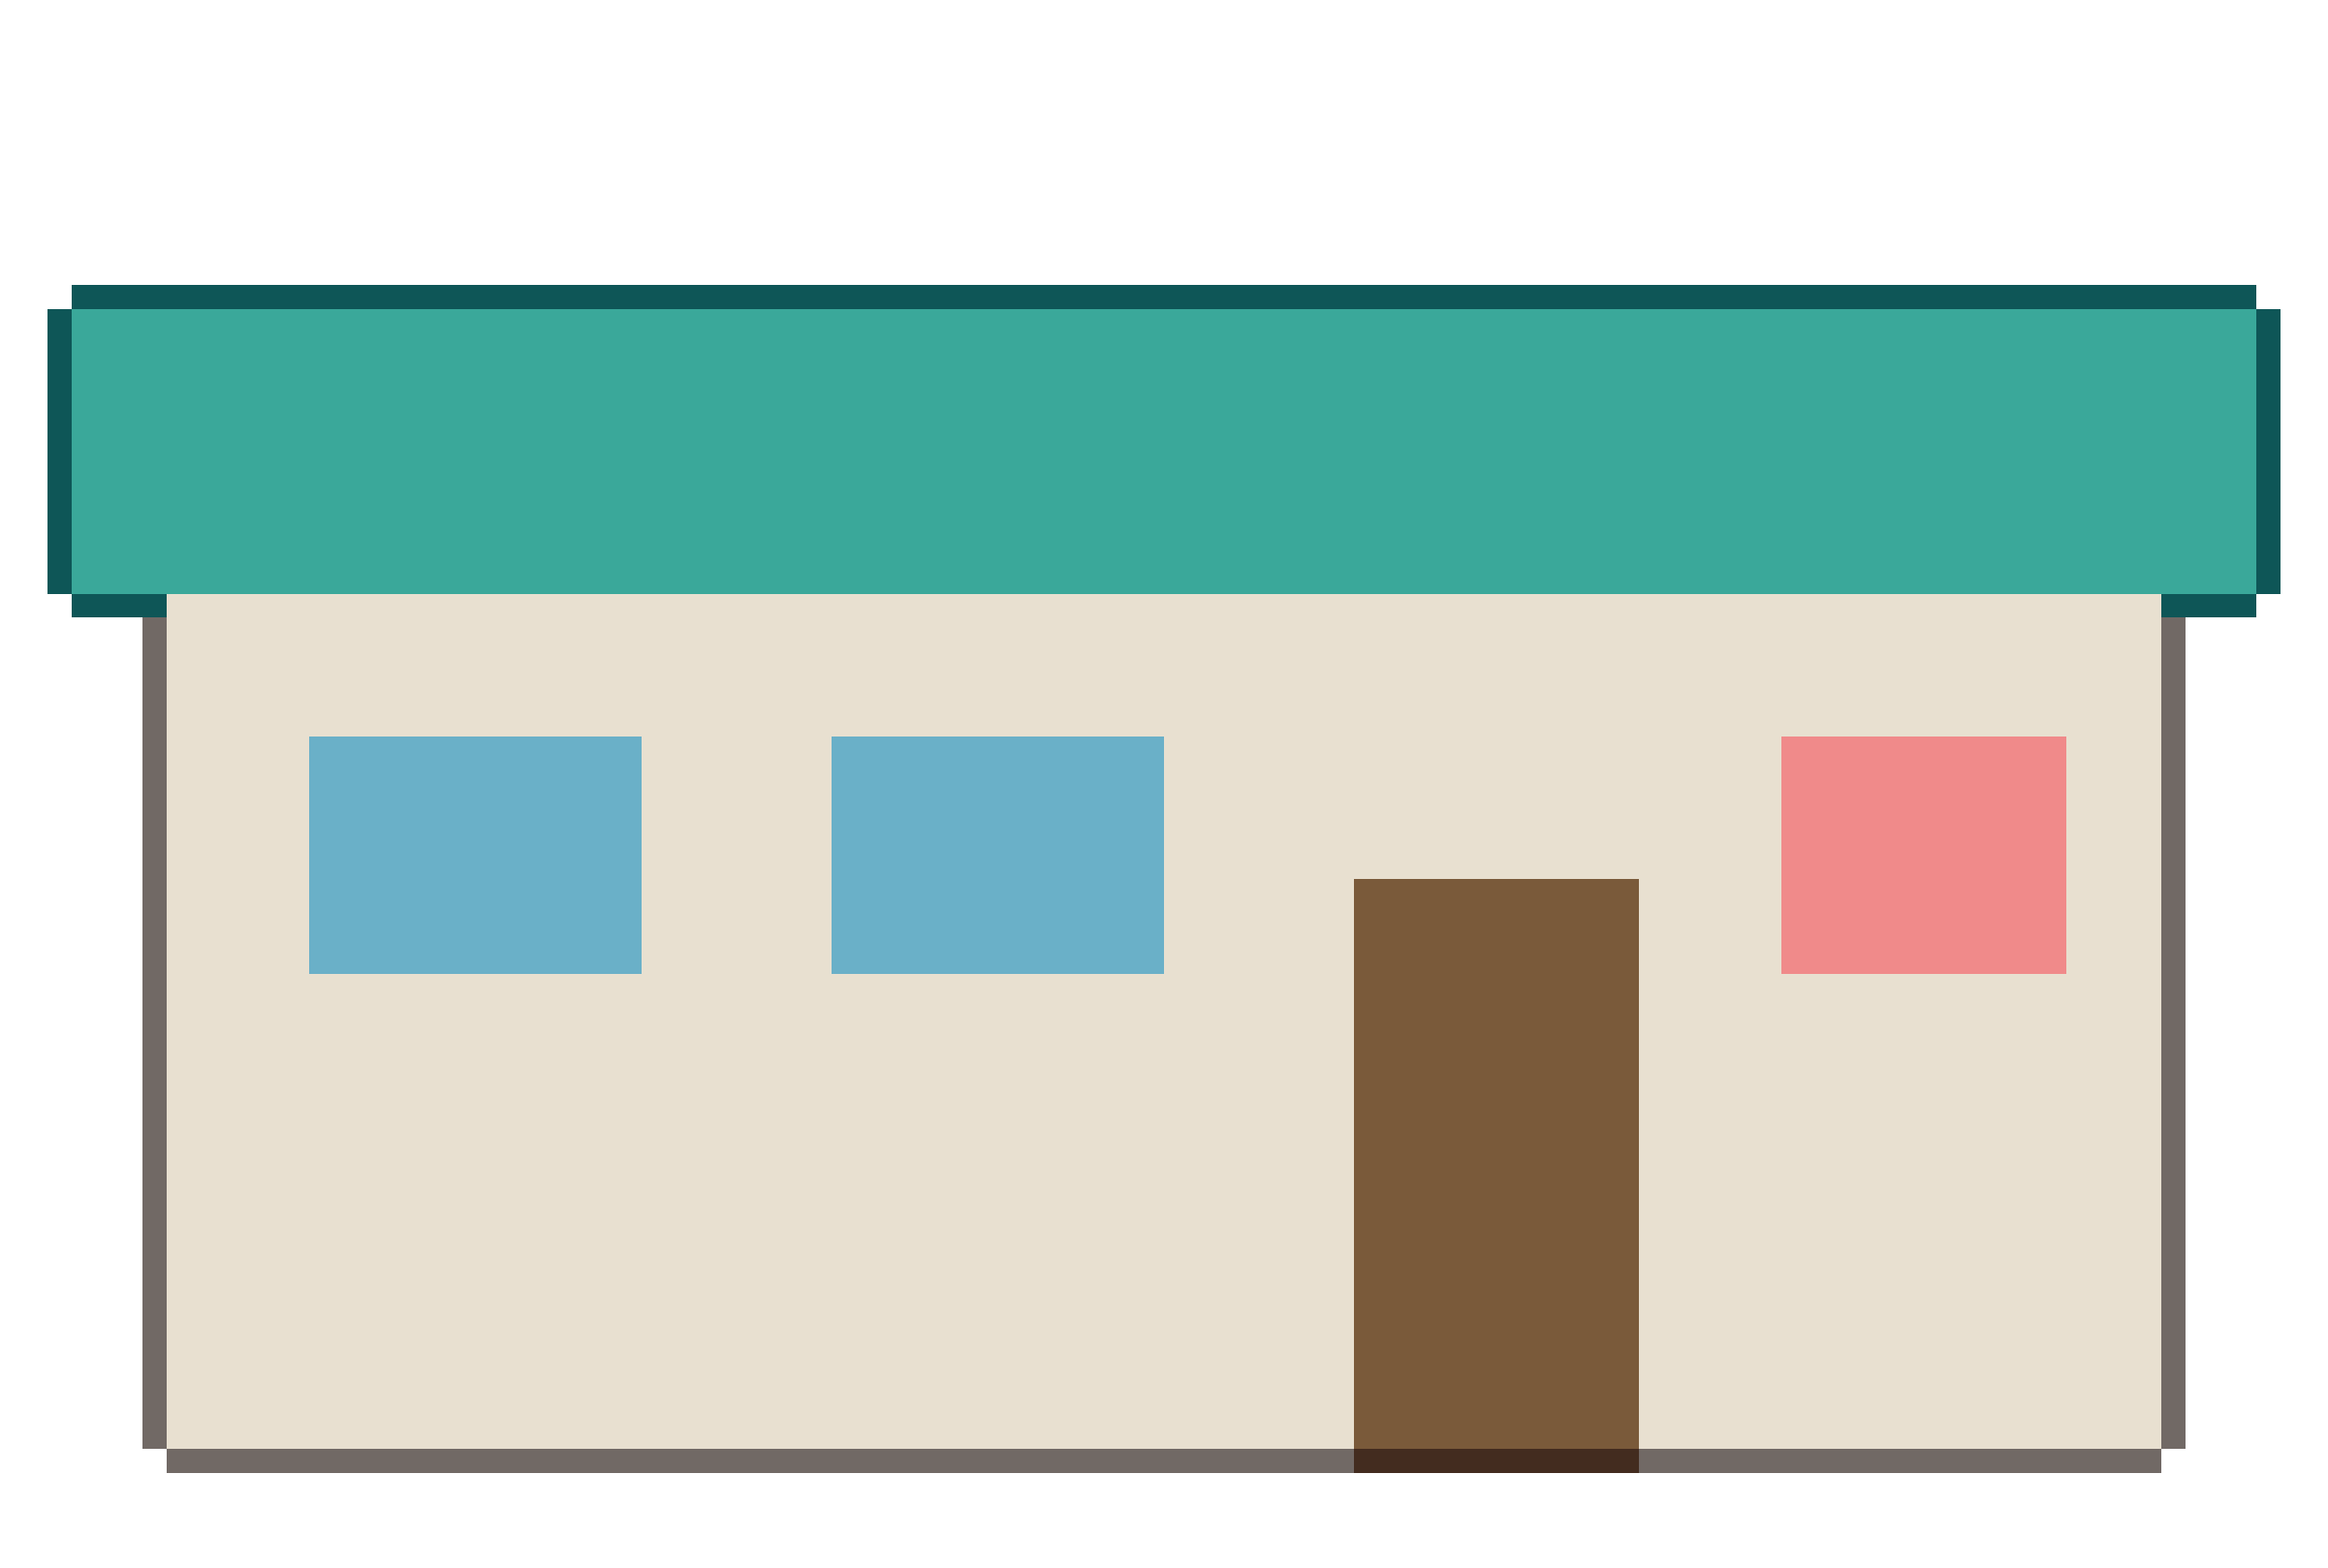
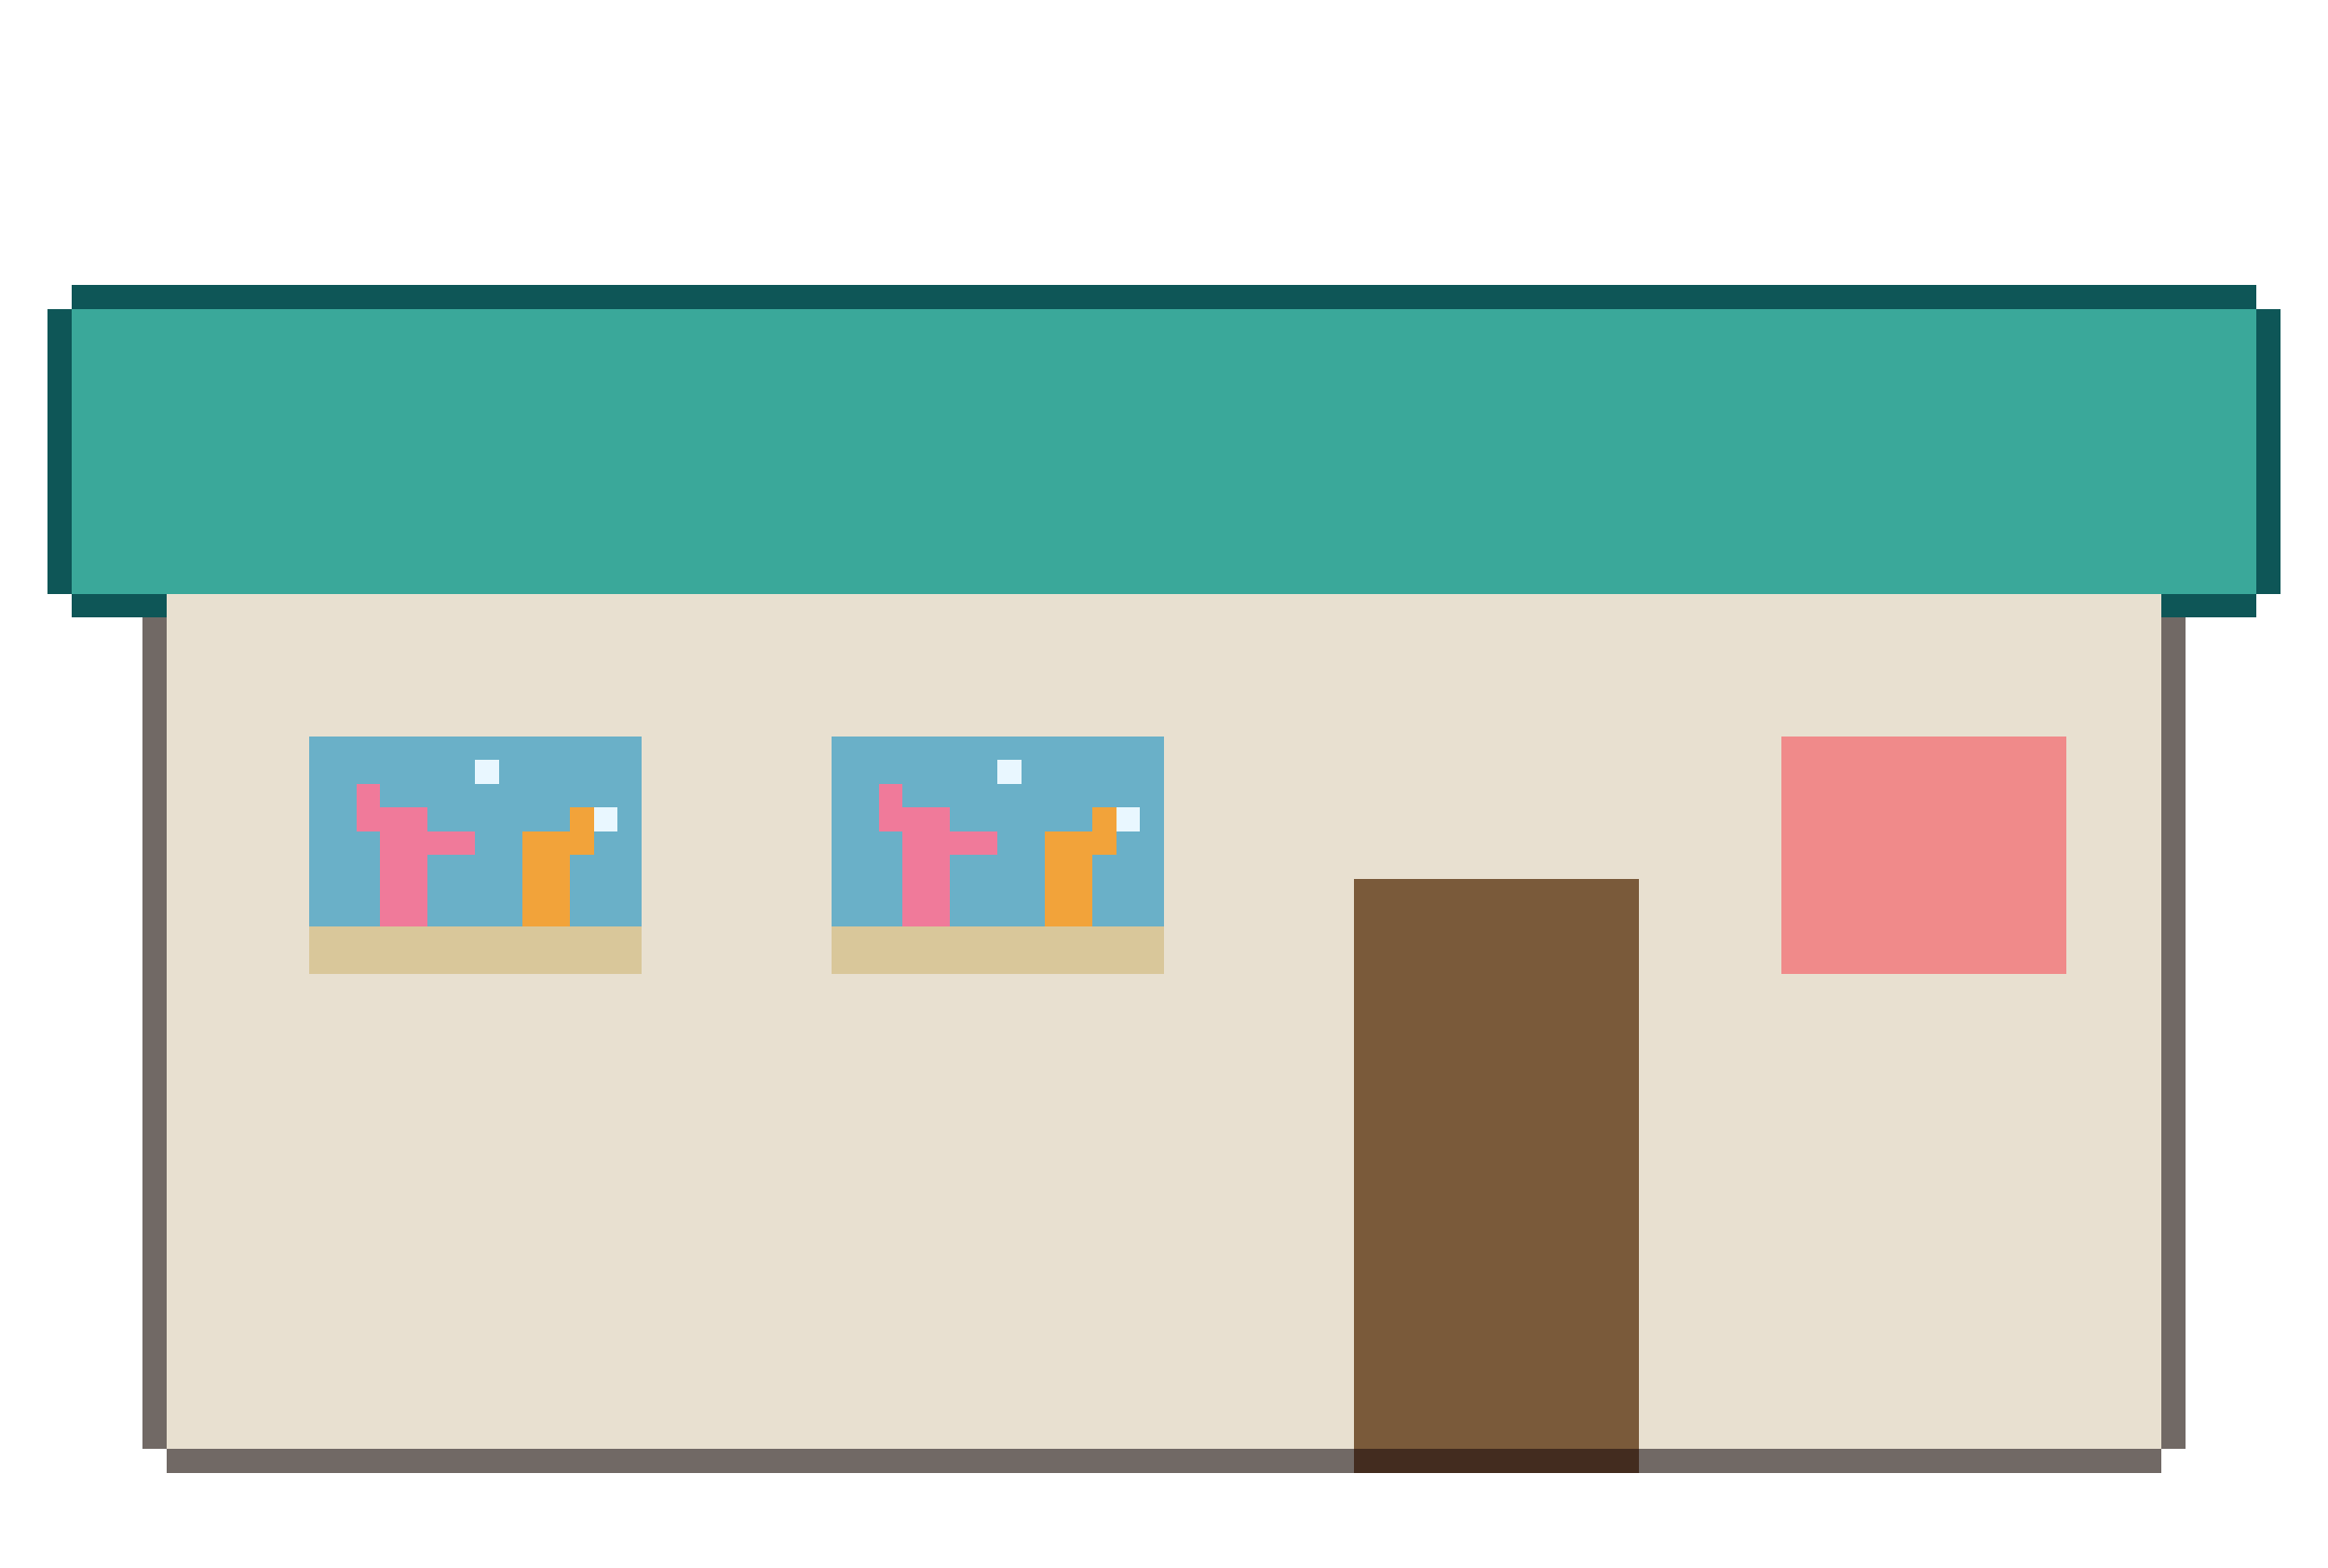
<svg xmlns="http://www.w3.org/2000/svg" width="98" height="66" viewBox="-1 -1 98 66" shape-rendering="crispEdges">
  <g id="outline">
    <g transform="translate(-1 0)">
      <rect x="6" y="22" width="84" height="38" fill="#716965" />
      <rect x="2" y="12" width="92" height="12" fill="#0e5657" />
      <rect x="12" y="30" width="14" height="10" fill="#26546e" />
      <rect x="34" y="30" width="14" height="10" fill="#26546e" />
      <rect x="56" y="36" width="12" height="24" fill="#432c1f" />
      <rect x="74" y="30" width="12" height="10" fill="#74323c" />
+       <rect x="12" y="38" width="14" height="2" fill="#6a5e49" />
+       <rect x="15" y="33" width="2" height="5" fill="#742948" />
+       <rect x="14" y="32" width="1" height="2" fill="#742948" />
+       <rect x="17" y="34" width="2" height="1" fill="#742948" />
+       <rect x="21" y="34" width="2" height="4" fill="#754510" />
+       <rect x="23" y="33" width="1" height="2" fill="#754510" />
+       <rect x="19" y="31" width="1" height="1" fill="#647285" />
+       <rect x="24" y="33" width="1" height="1" fill="#647285" />
+       <rect x="34" y="38" width="14" height="2" fill="#6a5e49" />
+       <rect x="37" y="33" width="2" height="5" fill="#742948" />
+       <rect x="36" y="32" width="1" height="2" fill="#742948" />
+       <rect x="39" y="34" width="2" height="1" fill="#742948" />
+       <rect x="43" y="34" width="2" height="4" fill="#754510" />
+       <rect x="45" y="33" width="1" height="2" fill="#754510" />
+       <rect x="41" y="31" width="1" height="1" fill="#647285" />
+       <rect x="46" y="33" width="1" height="1" fill="#647285" />
    </g>
    <g transform="translate(1 0)">
      <rect x="6" y="22" width="84" height="38" fill="#716965" />
      <rect x="2" y="12" width="92" height="12" fill="#0e5657" />
      <rect x="12" y="30" width="14" height="10" fill="#26546e" />
      <rect x="34" y="30" width="14" height="10" fill="#26546e" />
      <rect x="56" y="36" width="12" height="24" fill="#432c1f" />
      <rect x="74" y="30" width="12" height="10" fill="#74323c" />
+       <rect x="12" y="38" width="14" height="2" fill="#6a5e49" />
+       <rect x="15" y="33" width="2" height="5" fill="#742948" />
+       <rect x="14" y="32" width="1" height="2" fill="#742948" />
+       <rect x="17" y="34" width="2" height="1" fill="#742948" />
+       <rect x="21" y="34" width="2" height="4" fill="#754510" />
+       <rect x="23" y="33" width="1" height="2" fill="#754510" />
+       <rect x="19" y="31" width="1" height="1" fill="#647285" />
+       <rect x="24" y="33" width="1" height="1" fill="#647285" />
+       <rect x="34" y="38" width="14" height="2" fill="#6a5e49" />
+       <rect x="37" y="33" width="2" height="5" fill="#742948" />
+       <rect x="36" y="32" width="1" height="2" fill="#742948" />
+       <rect x="39" y="34" width="2" height="1" fill="#742948" />
+       <rect x="43" y="34" width="2" height="4" fill="#754510" />
+       <rect x="45" y="33" width="1" height="2" fill="#754510" />
+       <rect x="41" y="31" width="1" height="1" fill="#647285" />
+       <rect x="46" y="33" width="1" height="1" fill="#647285" />
    </g>
    <g transform="translate(0 -1)">
      <rect x="6" y="22" width="84" height="38" fill="#716965" />
      <rect x="2" y="12" width="92" height="12" fill="#0e5657" />
      <rect x="12" y="30" width="14" height="10" fill="#26546e" />
      <rect x="34" y="30" width="14" height="10" fill="#26546e" />
      <rect x="56" y="36" width="12" height="24" fill="#432c1f" />
      <rect x="74" y="30" width="12" height="10" fill="#74323c" />
+       <rect x="12" y="38" width="14" height="2" fill="#6a5e49" />
+       <rect x="15" y="33" width="2" height="5" fill="#742948" />
+       <rect x="14" y="32" width="1" height="2" fill="#742948" />
+       <rect x="17" y="34" width="2" height="1" fill="#742948" />
+       <rect x="21" y="34" width="2" height="4" fill="#754510" />
+       <rect x="23" y="33" width="1" height="2" fill="#754510" />
+       <rect x="19" y="31" width="1" height="1" fill="#647285" />
+       <rect x="24" y="33" width="1" height="1" fill="#647285" />
+       <rect x="34" y="38" width="14" height="2" fill="#6a5e49" />
+       <rect x="37" y="33" width="2" height="5" fill="#742948" />
+       <rect x="36" y="32" width="1" height="2" fill="#742948" />
+       <rect x="39" y="34" width="2" height="1" fill="#742948" />
+       <rect x="43" y="34" width="2" height="4" fill="#754510" />
+       <rect x="45" y="33" width="1" height="2" fill="#754510" />
+       <rect x="41" y="31" width="1" height="1" fill="#647285" />
+       <rect x="46" y="33" width="1" height="1" fill="#647285" />
    </g>
    <g transform="translate(0 1)">
      <rect x="6" y="22" width="84" height="38" fill="#716965" />
      <rect x="2" y="12" width="92" height="12" fill="#0e5657" />
      <rect x="12" y="30" width="14" height="10" fill="#26546e" />
      <rect x="34" y="30" width="14" height="10" fill="#26546e" />
      <rect x="56" y="36" width="12" height="24" fill="#432c1f" />
      <rect x="74" y="30" width="12" height="10" fill="#74323c" />
+       <rect x="12" y="38" width="14" height="2" fill="#6a5e49" />
+       <rect x="15" y="33" width="2" height="5" fill="#742948" />
+       <rect x="14" y="32" width="1" height="2" fill="#742948" />
+       <rect x="17" y="34" width="2" height="1" fill="#742948" />
+       <rect x="21" y="34" width="2" height="4" fill="#754510" />
+       <rect x="23" y="33" width="1" height="2" fill="#754510" />
+       <rect x="19" y="31" width="1" height="1" fill="#647285" />
+       <rect x="24" y="33" width="1" height="1" fill="#647285" />
+       <rect x="34" y="38" width="14" height="2" fill="#6a5e49" />
+       <rect x="37" y="33" width="2" height="5" fill="#742948" />
+       <rect x="36" y="32" width="1" height="2" fill="#742948" />
+       <rect x="39" y="34" width="2" height="1" fill="#742948" />
+       <rect x="43" y="34" width="2" height="4" fill="#754510" />
+       <rect x="45" y="33" width="1" height="2" fill="#754510" />
+       <rect x="41" y="31" width="1" height="1" fill="#647285" />
+       <rect x="46" y="33" width="1" height="1" fill="#647285" />
    </g>
  </g>
  <g id="art" data-size="96 64" data-box="0 0 96 64">
    <rect x="6" y="22" width="84" height="38" fill="#e8e0d0" />
    <rect x="2" y="12" width="92" height="12" fill="#3aa89a" />
    <rect x="12" y="30" width="14" height="10" fill="#6ab0c8" />
    <rect x="34" y="30" width="14" height="10" fill="#6ab0c8" />
    <rect x="56" y="36" width="12" height="24" fill="#7a5a3a" />
    <rect x="74" y="30" width="12" height="10" fill="#f08a8a" />
+     <rect x="12" y="38" width="14" height="2" fill="#d9c79a" />
+     <rect x="15" y="33" width="2" height="5" fill="#f07a9a" />
+     <rect x="14" y="32" width="1" height="2" fill="#f07a9a" />
+     <rect x="17" y="34" width="2" height="1" fill="#f07a9a" />
+     <rect x="21" y="34" width="2" height="4" fill="#f2a33a" />
+     <rect x="23" y="33" width="1" height="2" fill="#f2a33a" />
+     <rect x="19" y="31" width="1" height="1" fill="#e9f7ff" />
+     <rect x="24" y="33" width="1" height="1" fill="#e9f7ff" />
+     <rect x="34" y="38" width="14" height="2" fill="#d9c79a" />
+     <rect x="37" y="33" width="2" height="5" fill="#f07a9a" />
+     <rect x="36" y="32" width="1" height="2" fill="#f07a9a" />
+     <rect x="39" y="34" width="2" height="1" fill="#f07a9a" />
+     <rect x="43" y="34" width="2" height="4" fill="#f2a33a" />
+     <rect x="45" y="33" width="1" height="2" fill="#f2a33a" />
+     <rect x="41" y="31" width="1" height="1" fill="#e9f7ff" />
+     <rect x="46" y="33" width="1" height="1" fill="#e9f7ff" />
  </g>
</svg>
